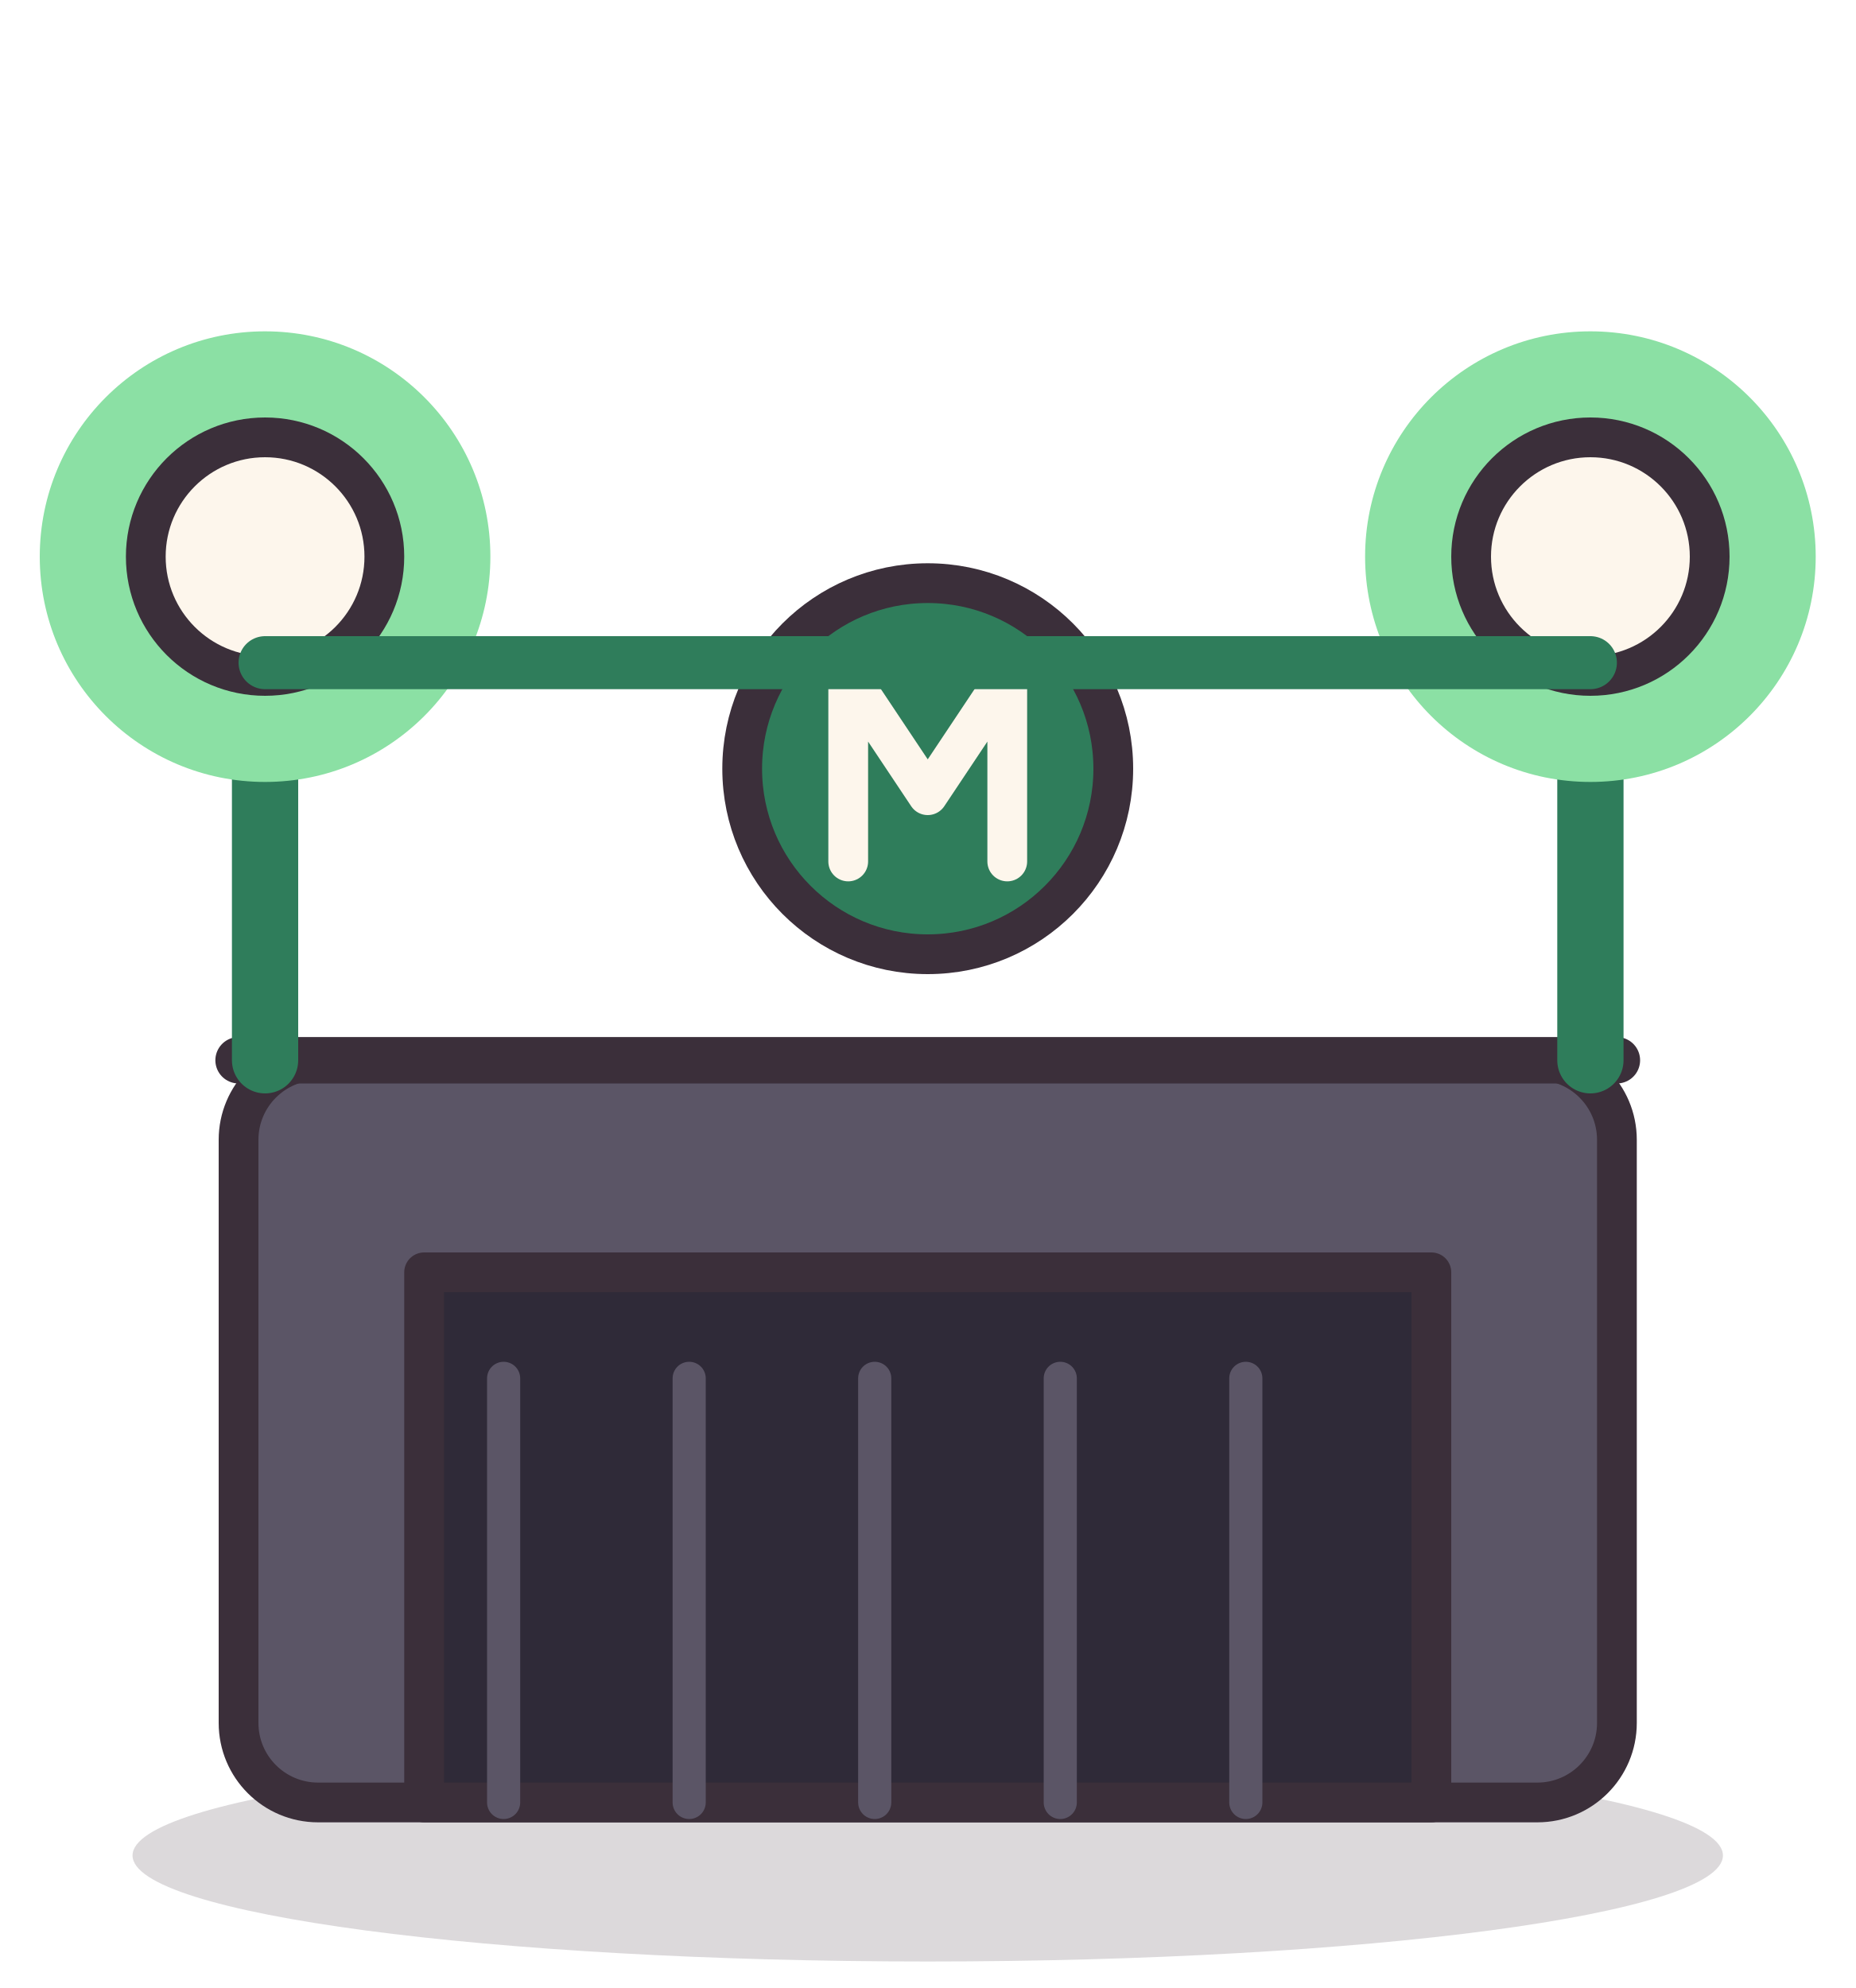
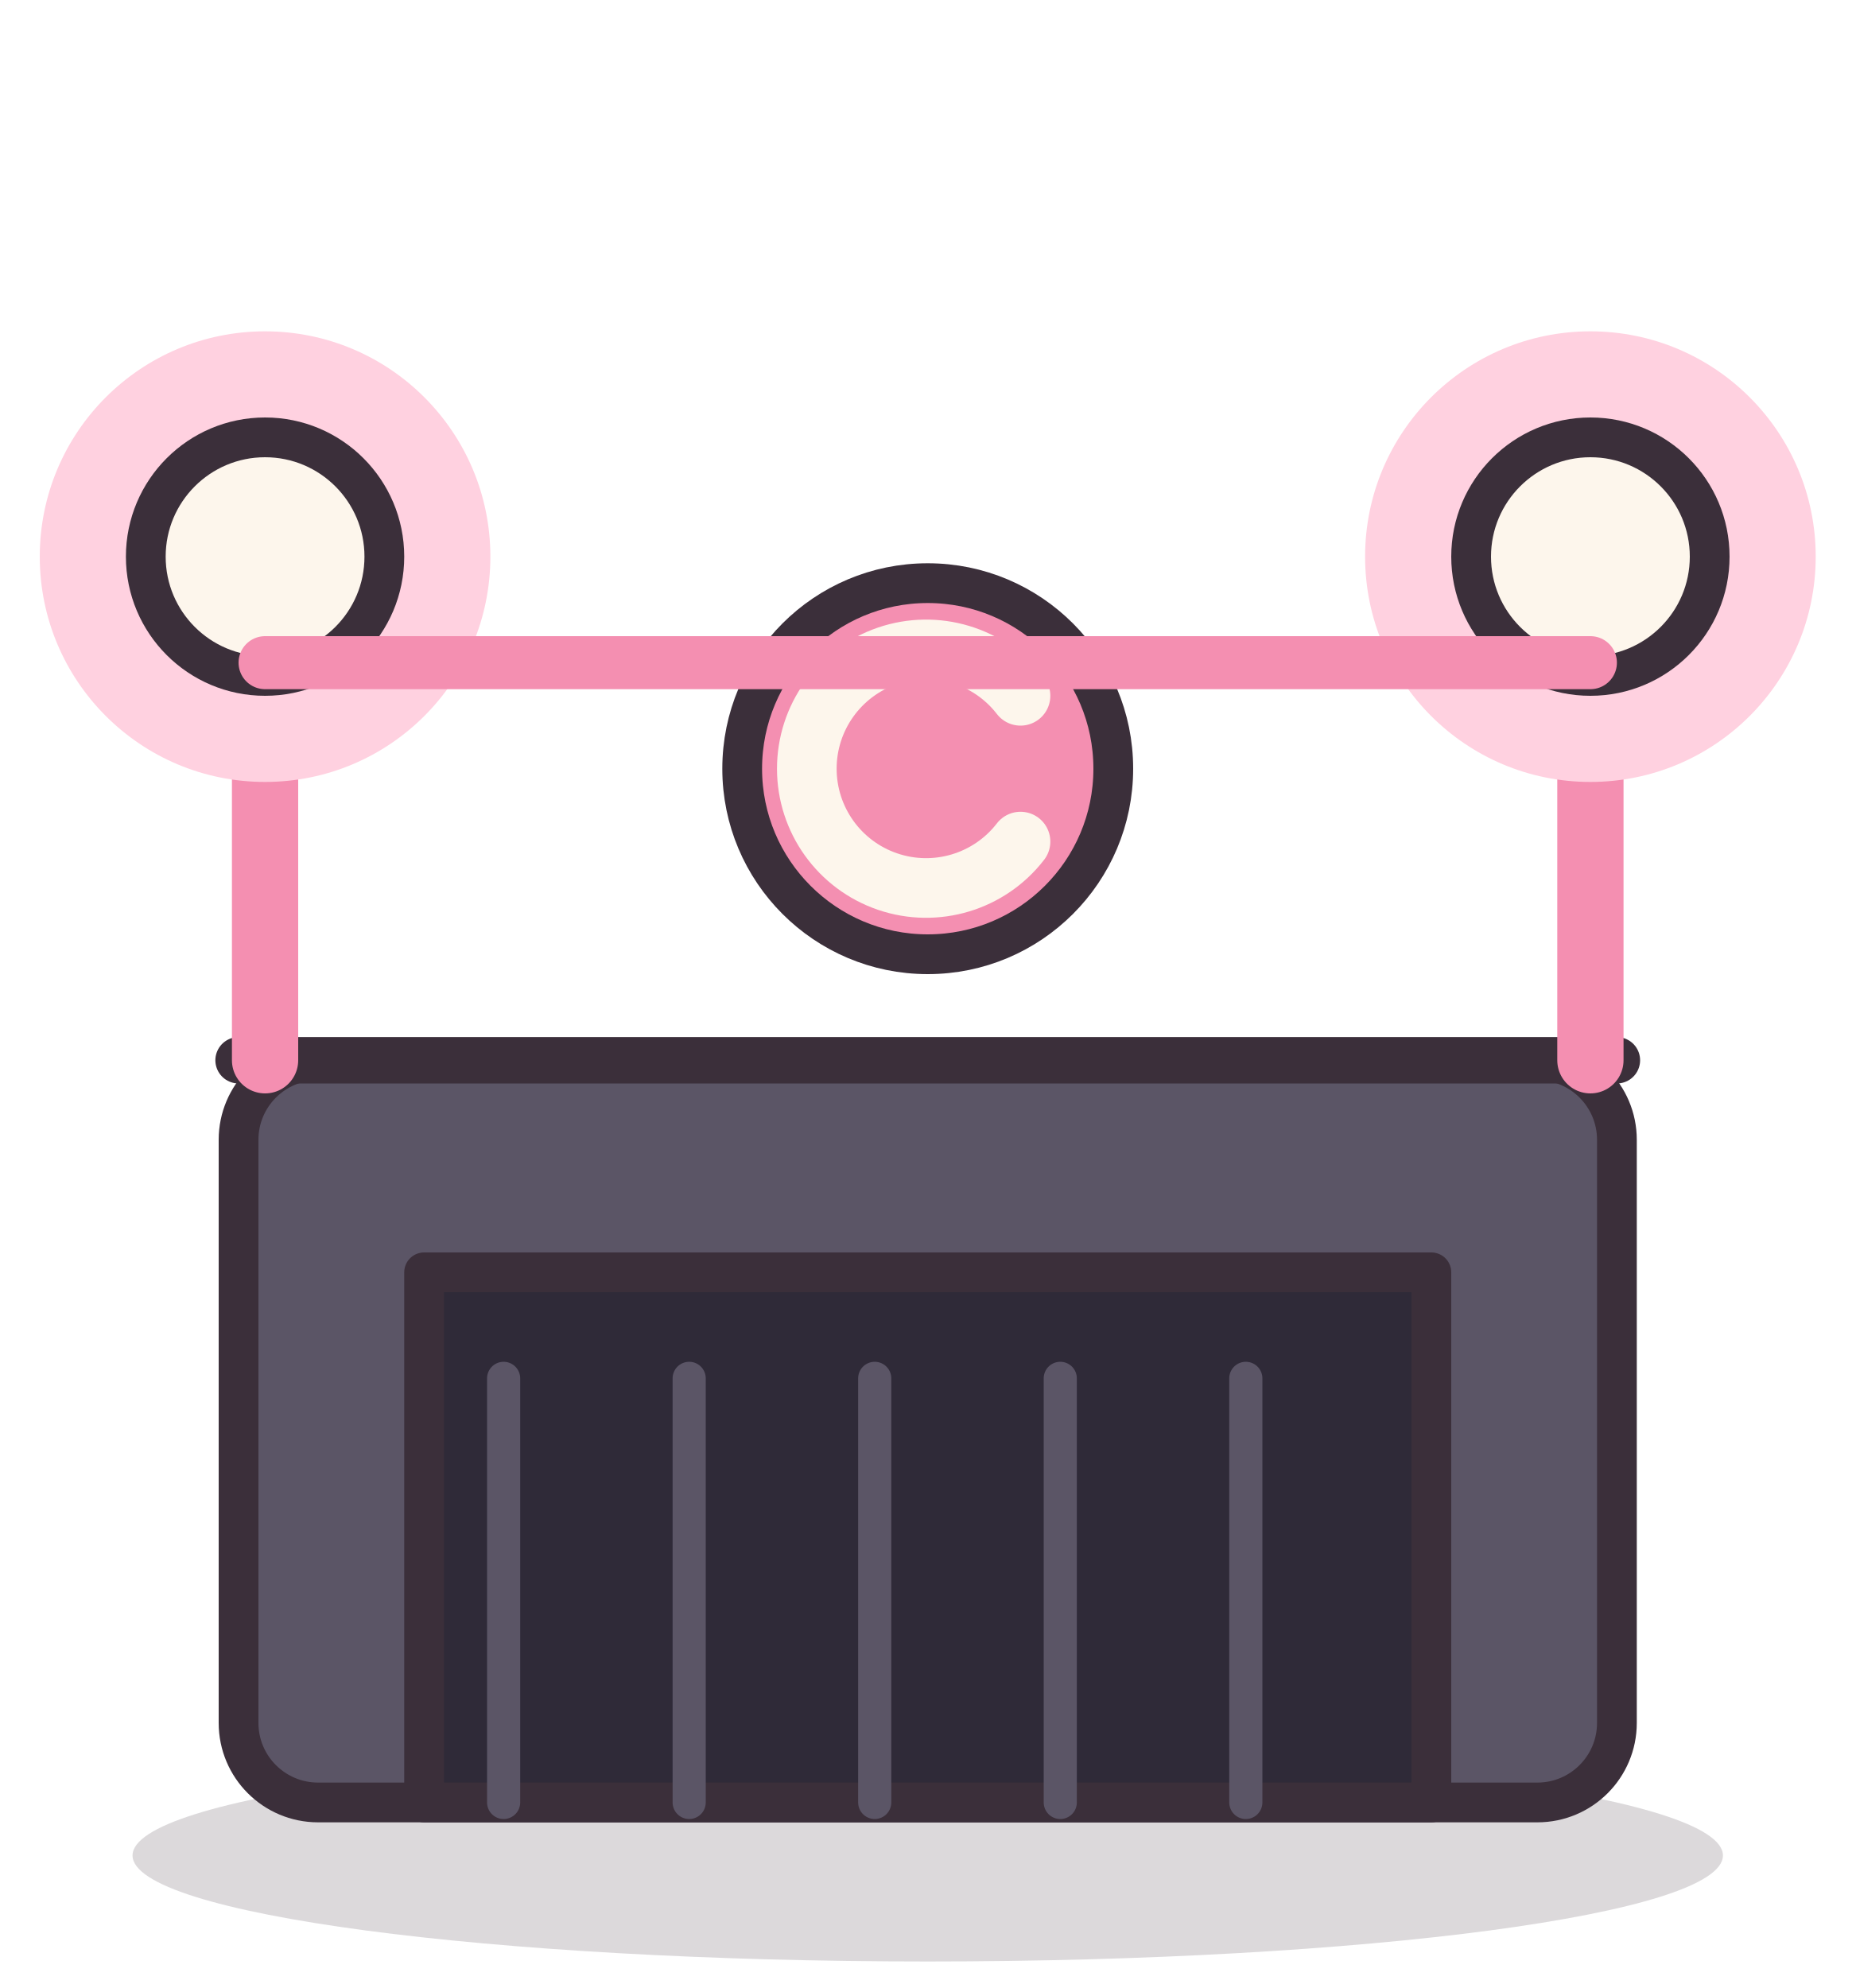
<svg xmlns="http://www.w3.org/2000/svg" viewBox="0 0 140 150" fill="none" stroke="#3b2f3a" stroke-width="3" stroke-linejoin="round" stroke-linecap="round">
  <style>.g{animation:gl 2s ease-in-out infinite}@keyframes gl{0%,100%{opacity:.45}50%{opacity:.9}}</style>
  <ellipse cx="70" cy="140" rx="60" ry="8" fill="#3b2f3a" opacity=".18" stroke="none" />
  <rect x="18" y="80" width="104" height="56" rx="6" fill="#5b5566" />
  <path d="M32 136V96h76v40z" fill="#2f2a38" />
  <path d="M38 136V104M52 136V104M66 136V104M80 136V104M94 136V104" stroke="#5b5566" stroke-width="2.5" />
  <path d="M18 80h104" stroke-width="3.5" />
-   <path d="M20 80V50M120 80V50" stroke="#2f7d5b" stroke-width="5" />
-   <circle class="g" cx="20" cy="42" r="17" fill="#8be0a4" stroke="none" />
-   <circle class="g" cx="120" cy="42" r="17" fill="#8be0a4" stroke="none" />
+   <path d="M20 80V50M120 80V50" stroke="#f48fb1" stroke-width="5" />
+   <circle class="g" cx="20" cy="42" r="17" fill="#ffd1e0" stroke="none" />
+   <circle class="g" cx="120" cy="42" r="17" fill="#ffd1e0" stroke="none" />
  <circle cx="20" cy="42" r="9" fill="#fdf6ec" />
  <circle cx="120" cy="42" r="9" fill="#fdf6ec" />
-   <circle cx="70" cy="58" r="14" fill="#2f7d5b" />
-   <path d="M64 65V51l6 9 6-9v14" stroke="#fdf6ec" stroke-width="3" />
-   <path d="M20 50h100" stroke="#2f7d5b" stroke-width="4" />
+   <circle cx="70" cy="58" r="14" fill="#f48fb1" />
+   <path d="M77 52.5A9 9 0 1 0 77 63.5" stroke="#fdf6ec" stroke-width="4.5" />
+   <path d="M20 50h100" stroke="#f48fb1" stroke-width="4" />
</svg>
